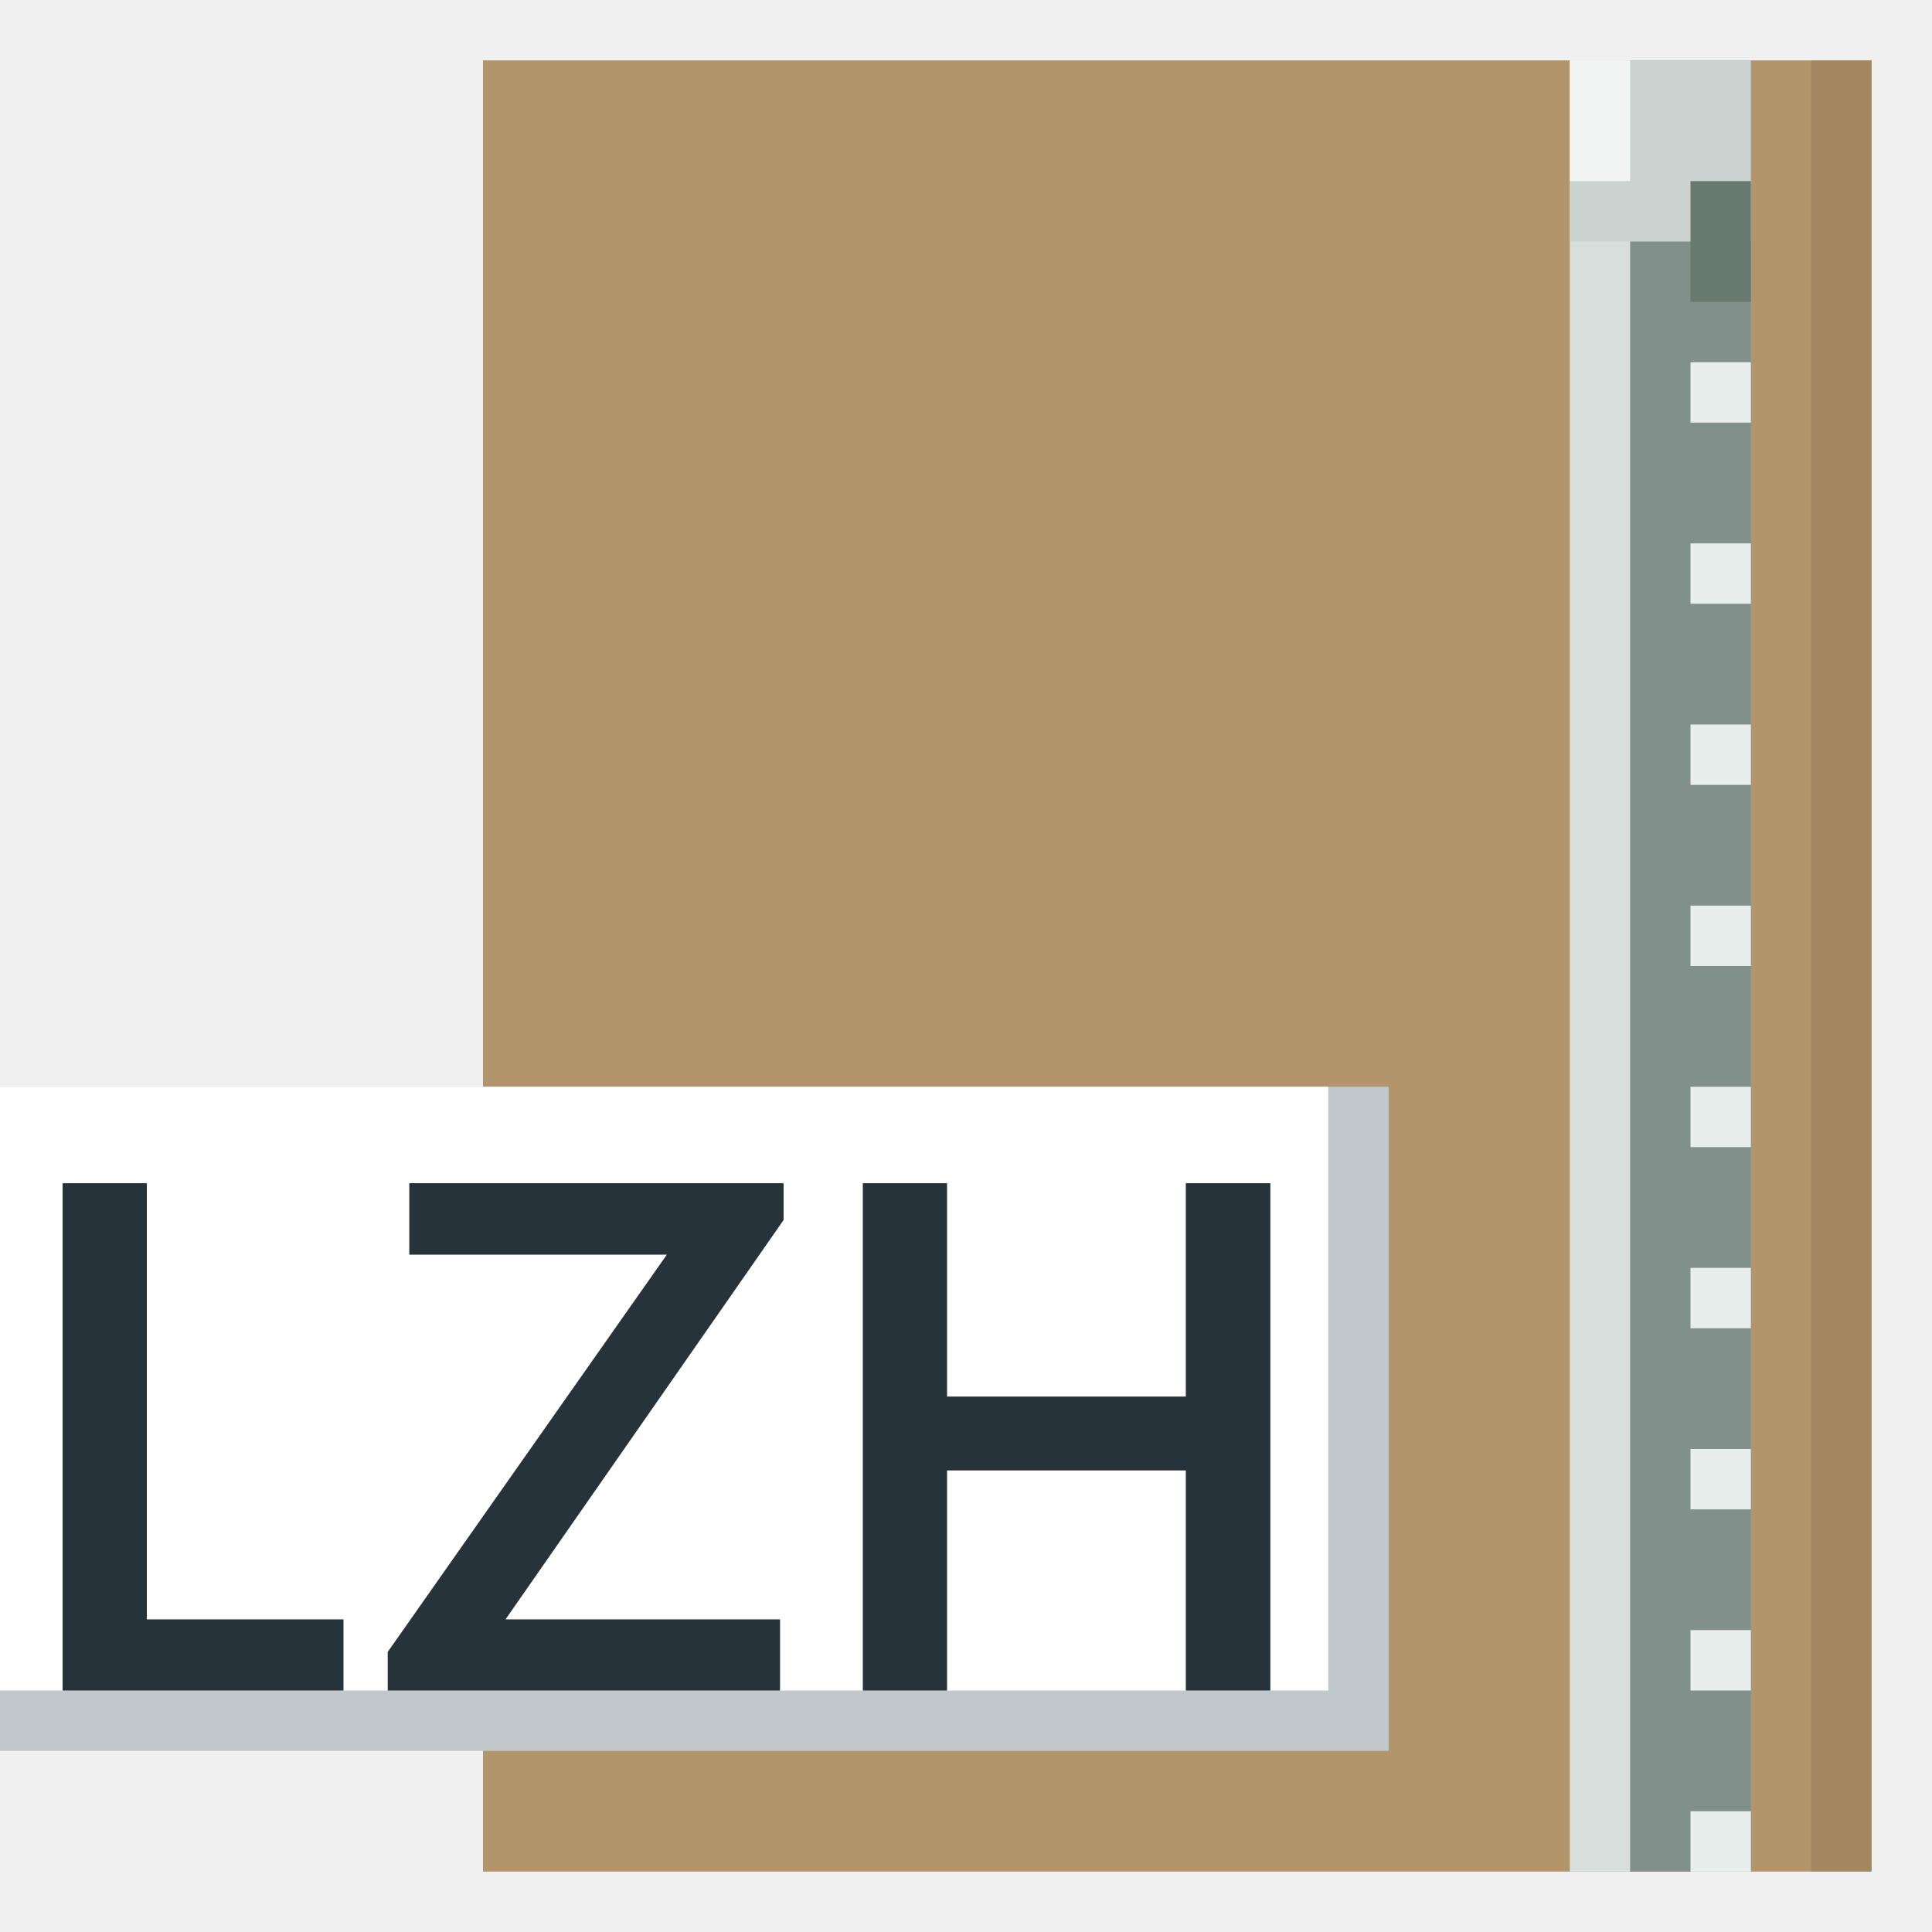
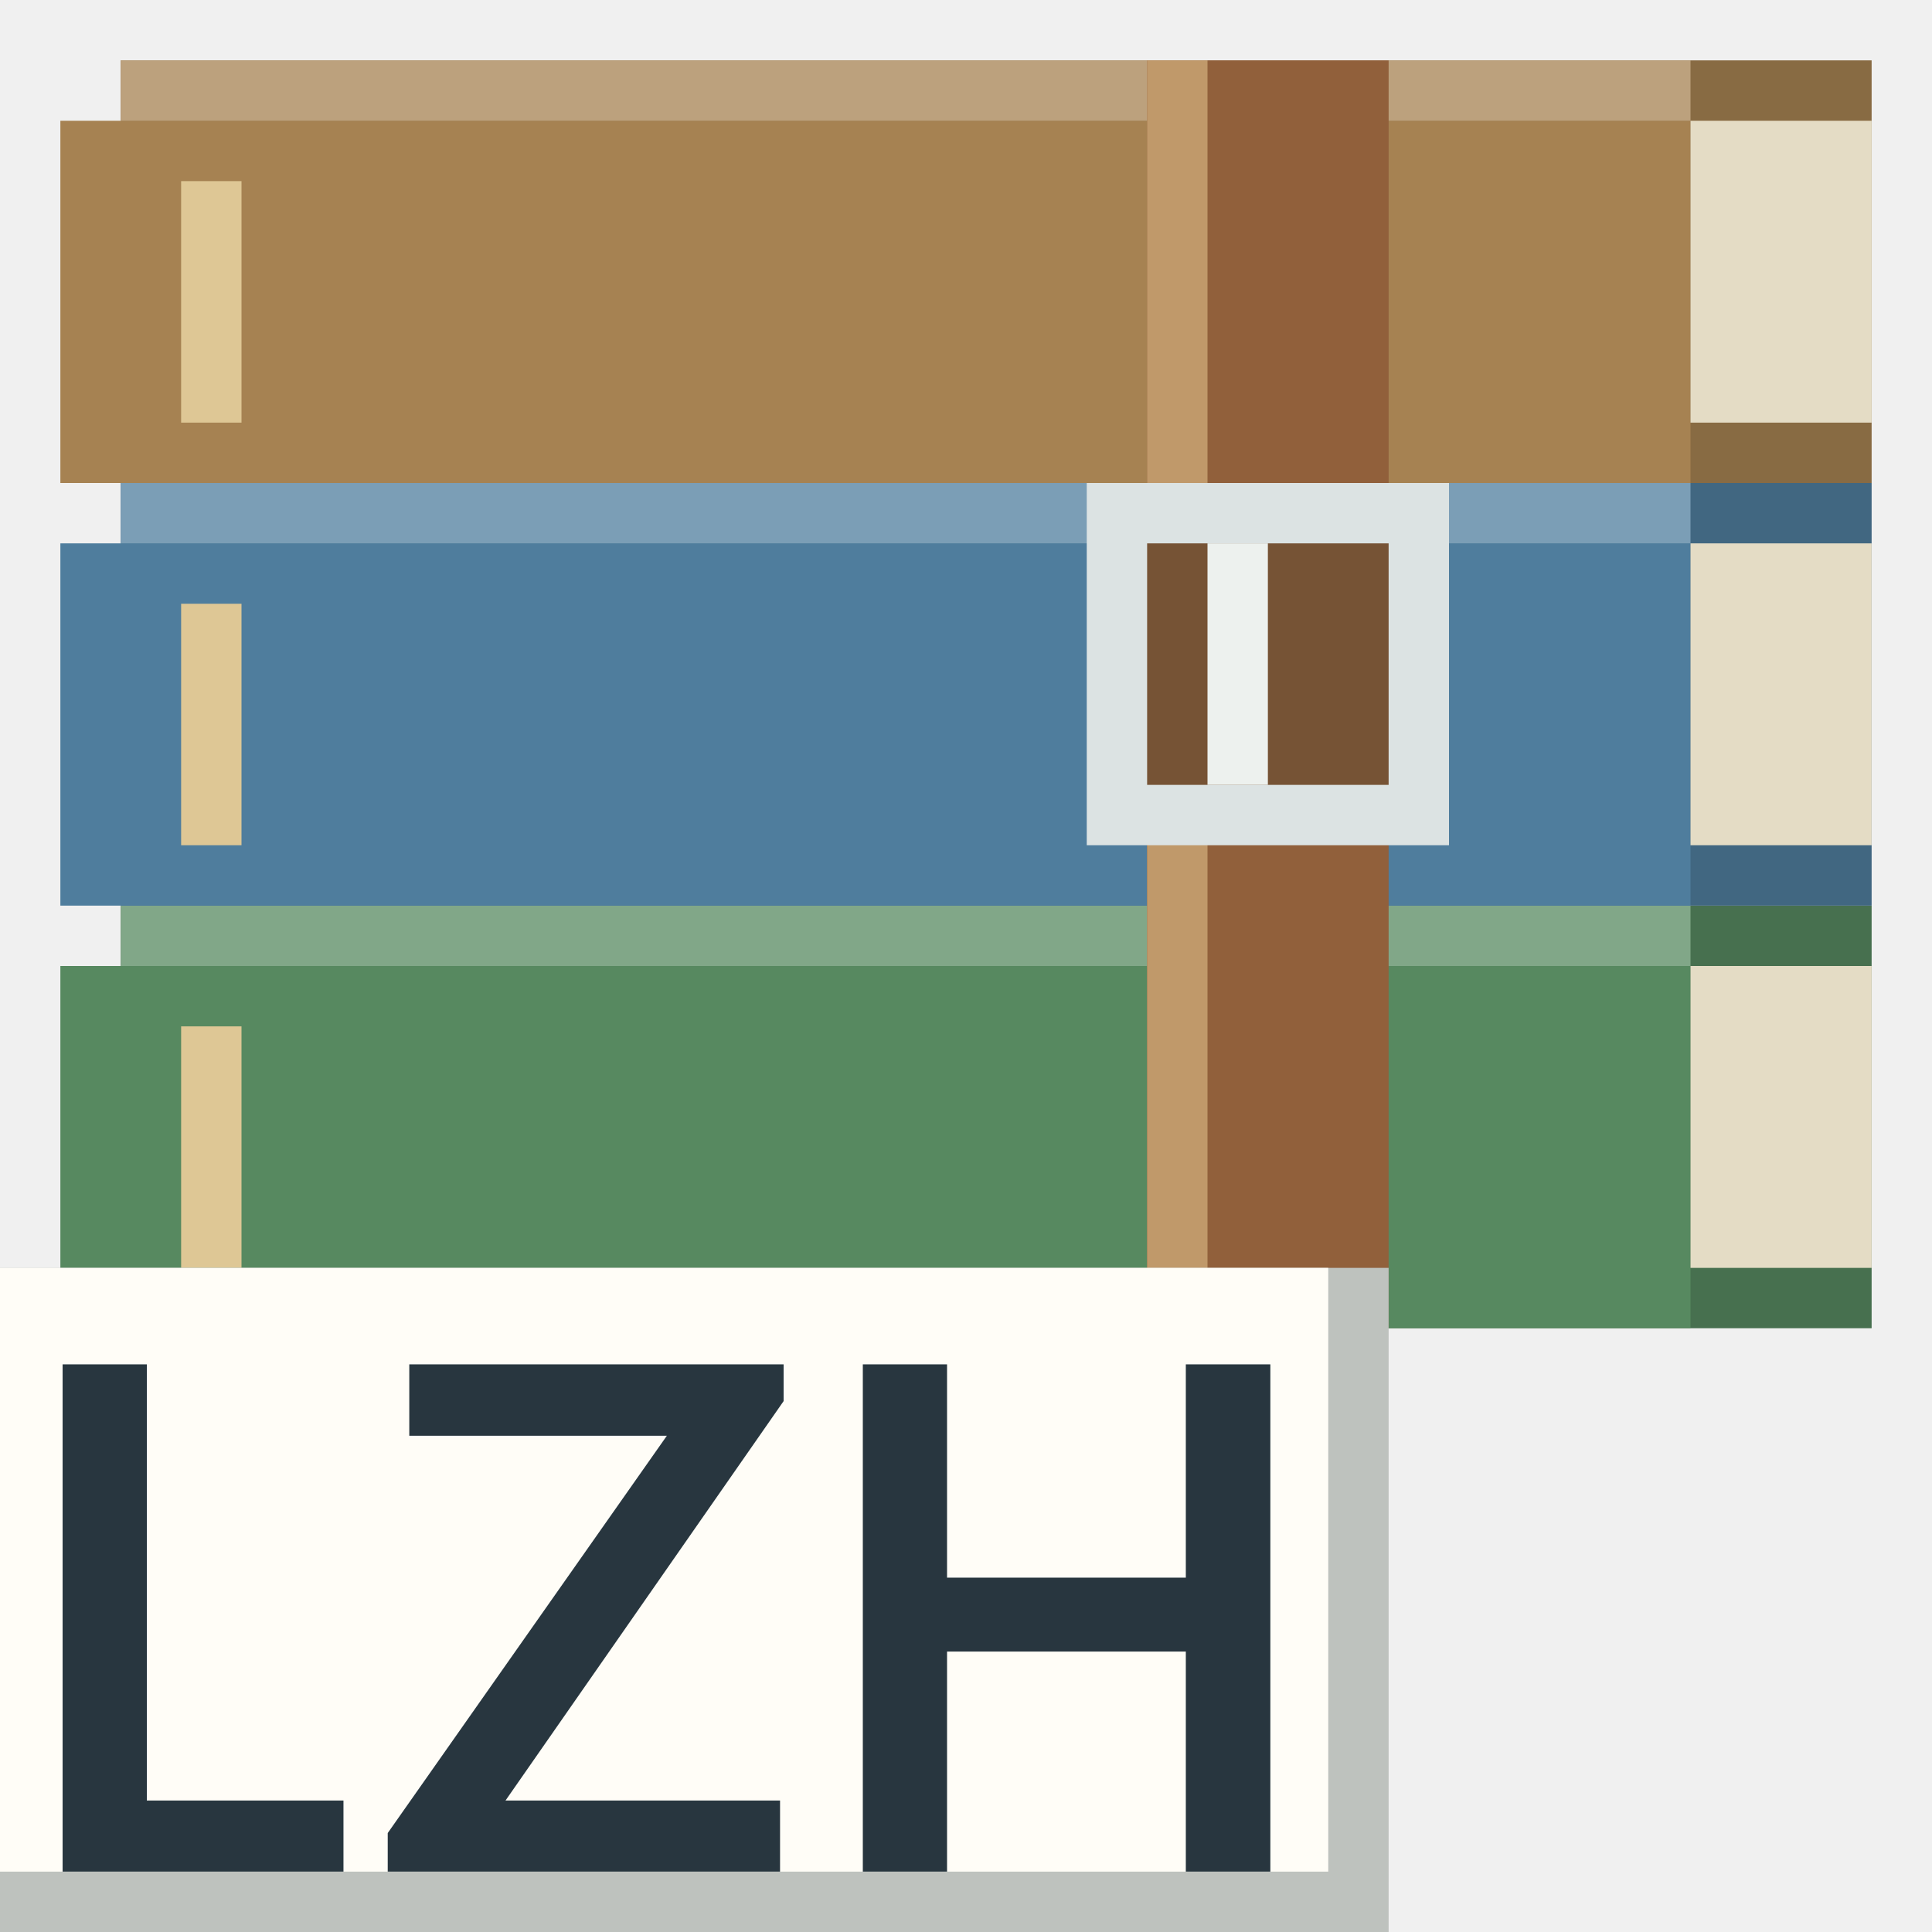
<svg xmlns="http://www.w3.org/2000/svg" width="32" height="32" viewBox="0 0 32 32">
  <defs />
-   <path fill="#b3956b" stroke="none" d="M 8 1 L 31 1 L 31 31 L 8 31 Z" />
-   <path fill="#000000" fill-opacity="0.094" stroke="none" d="M 30 1 L 31 1 L 31 31 L 30 31 Z" />
-   <path fill="#82908b" stroke="none" d="M 26 1 L 29 1 L 29 31 L 26 31 Z" />
-   <path fill="#d8dedb" stroke="none" d="M 26 1 L 27 1 L 27 31 L 26 31 Z" />
-   <path fill="#e8eeeb" stroke="none" d="M 28 6 L 29 6 L 29 7 L 28 7 Z" />
-   <path fill="#e8eeeb" stroke="none" d="M 28 9 L 29 9 L 29 10 L 28 10 Z" />
-   <path fill="#e8eeeb" stroke="none" d="M 28 12 L 29 12 L 29 13 L 28 13 Z" />
-   <path fill="#e8eeeb" stroke="none" d="M 28 15 L 29 15 L 29 16 L 28 16 Z" />
-   <path fill="#e8eeeb" stroke="none" d="M 28 18 L 29 18 L 29 19 L 28 19 Z" />
-   <path fill="#e8eeeb" stroke="none" d="M 28 21 L 29 21 L 29 22 L 28 22 Z" />
-   <path fill="#e8eeeb" stroke="none" d="M 28 24 L 29 24 L 29 25 L 28 25 Z" />
-   <path fill="#e8eeeb" stroke="none" d="M 28 27 L 29 27 L 29 28 L 28 28 Z" />
-   <path fill="#e8eeeb" stroke="none" d="M 28 30 L 29 30 L 29 31 L 28 31 Z" />
-   <path fill="#cbd3d0" stroke="none" d="M 26 1 L 29 1 L 29 4 L 26 4 Z" />
-   <path fill="#f1f4f2" stroke="none" d="M 26 1 L 27 1 L 27 3 L 26 3 Z" />
-   <path fill="#687970" stroke="none" d="M 28 3 L 29 3 L 29 5 L 28 5 Z" />
-   <path fill="#c1c8cc" stroke="none" d="M 0 18 L 23 18 L 23 29 L 0 29 Z" />
-   <path fill="#ffffff" stroke="none" d="M 0 18 L 22 18 L 22 28 L 0 28 Z" />
-   <g transform="matrix(1 0 0 1 0 16)">
+   <path fill="#47704f" stroke="none" d="M 2 15 L 31 15 L 31 22 L 2 22 Z" />
+   <path fill="#578960" stroke="none" d="M 1 16 L 28 16 L 28 22 L 1 22 Z" />
+   <path fill="#81a788" stroke="none" d="M 2 15 L 28 15 L 28 16 L 2 16 Z" />
+   <path fill="#e4dcc5" stroke="none" d="M 28 16 L 31 16 L 31 21 L 28 21 Z" />
+   <path fill="#dec795" stroke="none" d="M 3 17 L 4 17 L 4 21 L 3 21 Z" />
+   <path fill="#416781" stroke="none" d="M 2 8 L 31 8 L 31 15 L 2 15 Z" />
+   <path fill="#4f7d9d" stroke="none" d="M 1 9 L 28 9 L 28 15 L 1 15 Z" />
+   <path fill="#7b9eb6" stroke="none" d="M 2 8 L 28 8 L 28 9 L 2 9 Z" />
+   <path fill="#e4dcc5" stroke="none" d="M 28 9 L 31 9 L 31 14 L 28 14 Z" />
+   <path fill="#dec795" stroke="none" d="M 3 10 L 4 10 L 4 14 L 3 14 Z" />
+   <path fill="#886b43" stroke="none" d="M 2 1 L 31 1 L 31 8 L 2 8 Z" />
+   <path fill="#a68252" stroke="none" d="M 1 2 L 28 2 L 28 8 L 1 8 Z" />
+   <path fill="#bca17d" stroke="none" d="M 2 1 L 28 1 L 28 2 L 2 2 Z" />
+   <path fill="#e4dcc5" stroke="none" d="M 28 2 L 31 2 L 31 7 L 28 7 Z" />
+   <path fill="#dec795" stroke="none" d="M 3 3 L 4 3 L 4 7 L 3 7 Z" />
+   <path fill="#91603b" stroke="none" d="M 19 1 L 23 1 L 23 22 L 19 22 Z" />
+   <path fill="#c0996a" stroke="none" d="M 19 1 L 20 1 L 20 22 L 19 22 Z" />
+   <path fill="#dce3e3" stroke="none" d="M 18 8 L 24 8 L 24 14 L 18 14 Z" />
+   <path fill="#765335" stroke="none" d="M 19 9 L 23 9 L 23 13 L 19 13 Z" />
+   <path fill="#edf1ee" stroke="none" d="M 20 9 L 21 9 L 21 13 L 20 13 Z" />
+   <path fill="#bec2be" stroke="none" d="M 0 21 L 23 21 L 23 32 L 0 32 Z" />
+   <path fill="#fffdf7" stroke="none" d="M 0 21 L 22 21 L 22 31 L 0 31 Z" />
+   <g transform="matrix(1 0 0 1 0 19)">
    <g>
-       <path fill="#27333b" stroke="none" d="M 5.689 12 L 1.037 12 L 1.037 3.598 L 2.432 3.598 L 2.432 10.822 L 5.689 10.822 L 5.689 12 Z M 12.979 4.207 L 8.373 10.822 L 12.92 10.822 L 12.92 12 L 6.422 12 L 6.422 11.361 L 11.045 4.781 L 6.779 4.781 L 6.779 3.598 L 12.979 3.598 L 12.979 4.207 Z M 21.041 12 L 19.641 12 L 19.641 8.355 L 15.686 8.355 L 15.686 12 L 14.291 12 L 14.291 3.598 L 15.686 3.598 L 15.686 7.131 L 19.641 7.131 L 19.641 3.598 L 21.041 3.598 L 21.041 12 Z" />
+       <path fill="#28363f" stroke="none" d="M 5.689 12 L 1.037 12 L 1.037 3.598 L 2.432 3.598 L 2.432 10.822 L 5.689 10.822 L 5.689 12 Z M 12.979 4.207 L 8.373 10.822 L 12.92 10.822 L 12.92 12 L 6.422 12 L 6.422 11.361 L 11.045 4.781 L 6.779 4.781 L 6.779 3.598 L 12.979 3.598 L 12.979 4.207 Z M 21.041 12 L 19.641 12 L 19.641 8.355 L 15.686 8.355 L 15.686 12 L 14.291 12 L 14.291 3.598 L 15.686 3.598 L 15.686 7.131 L 19.641 7.131 L 19.641 3.598 L 21.041 3.598 L 21.041 12 Z" />
    </g>
  </g>
</svg>
